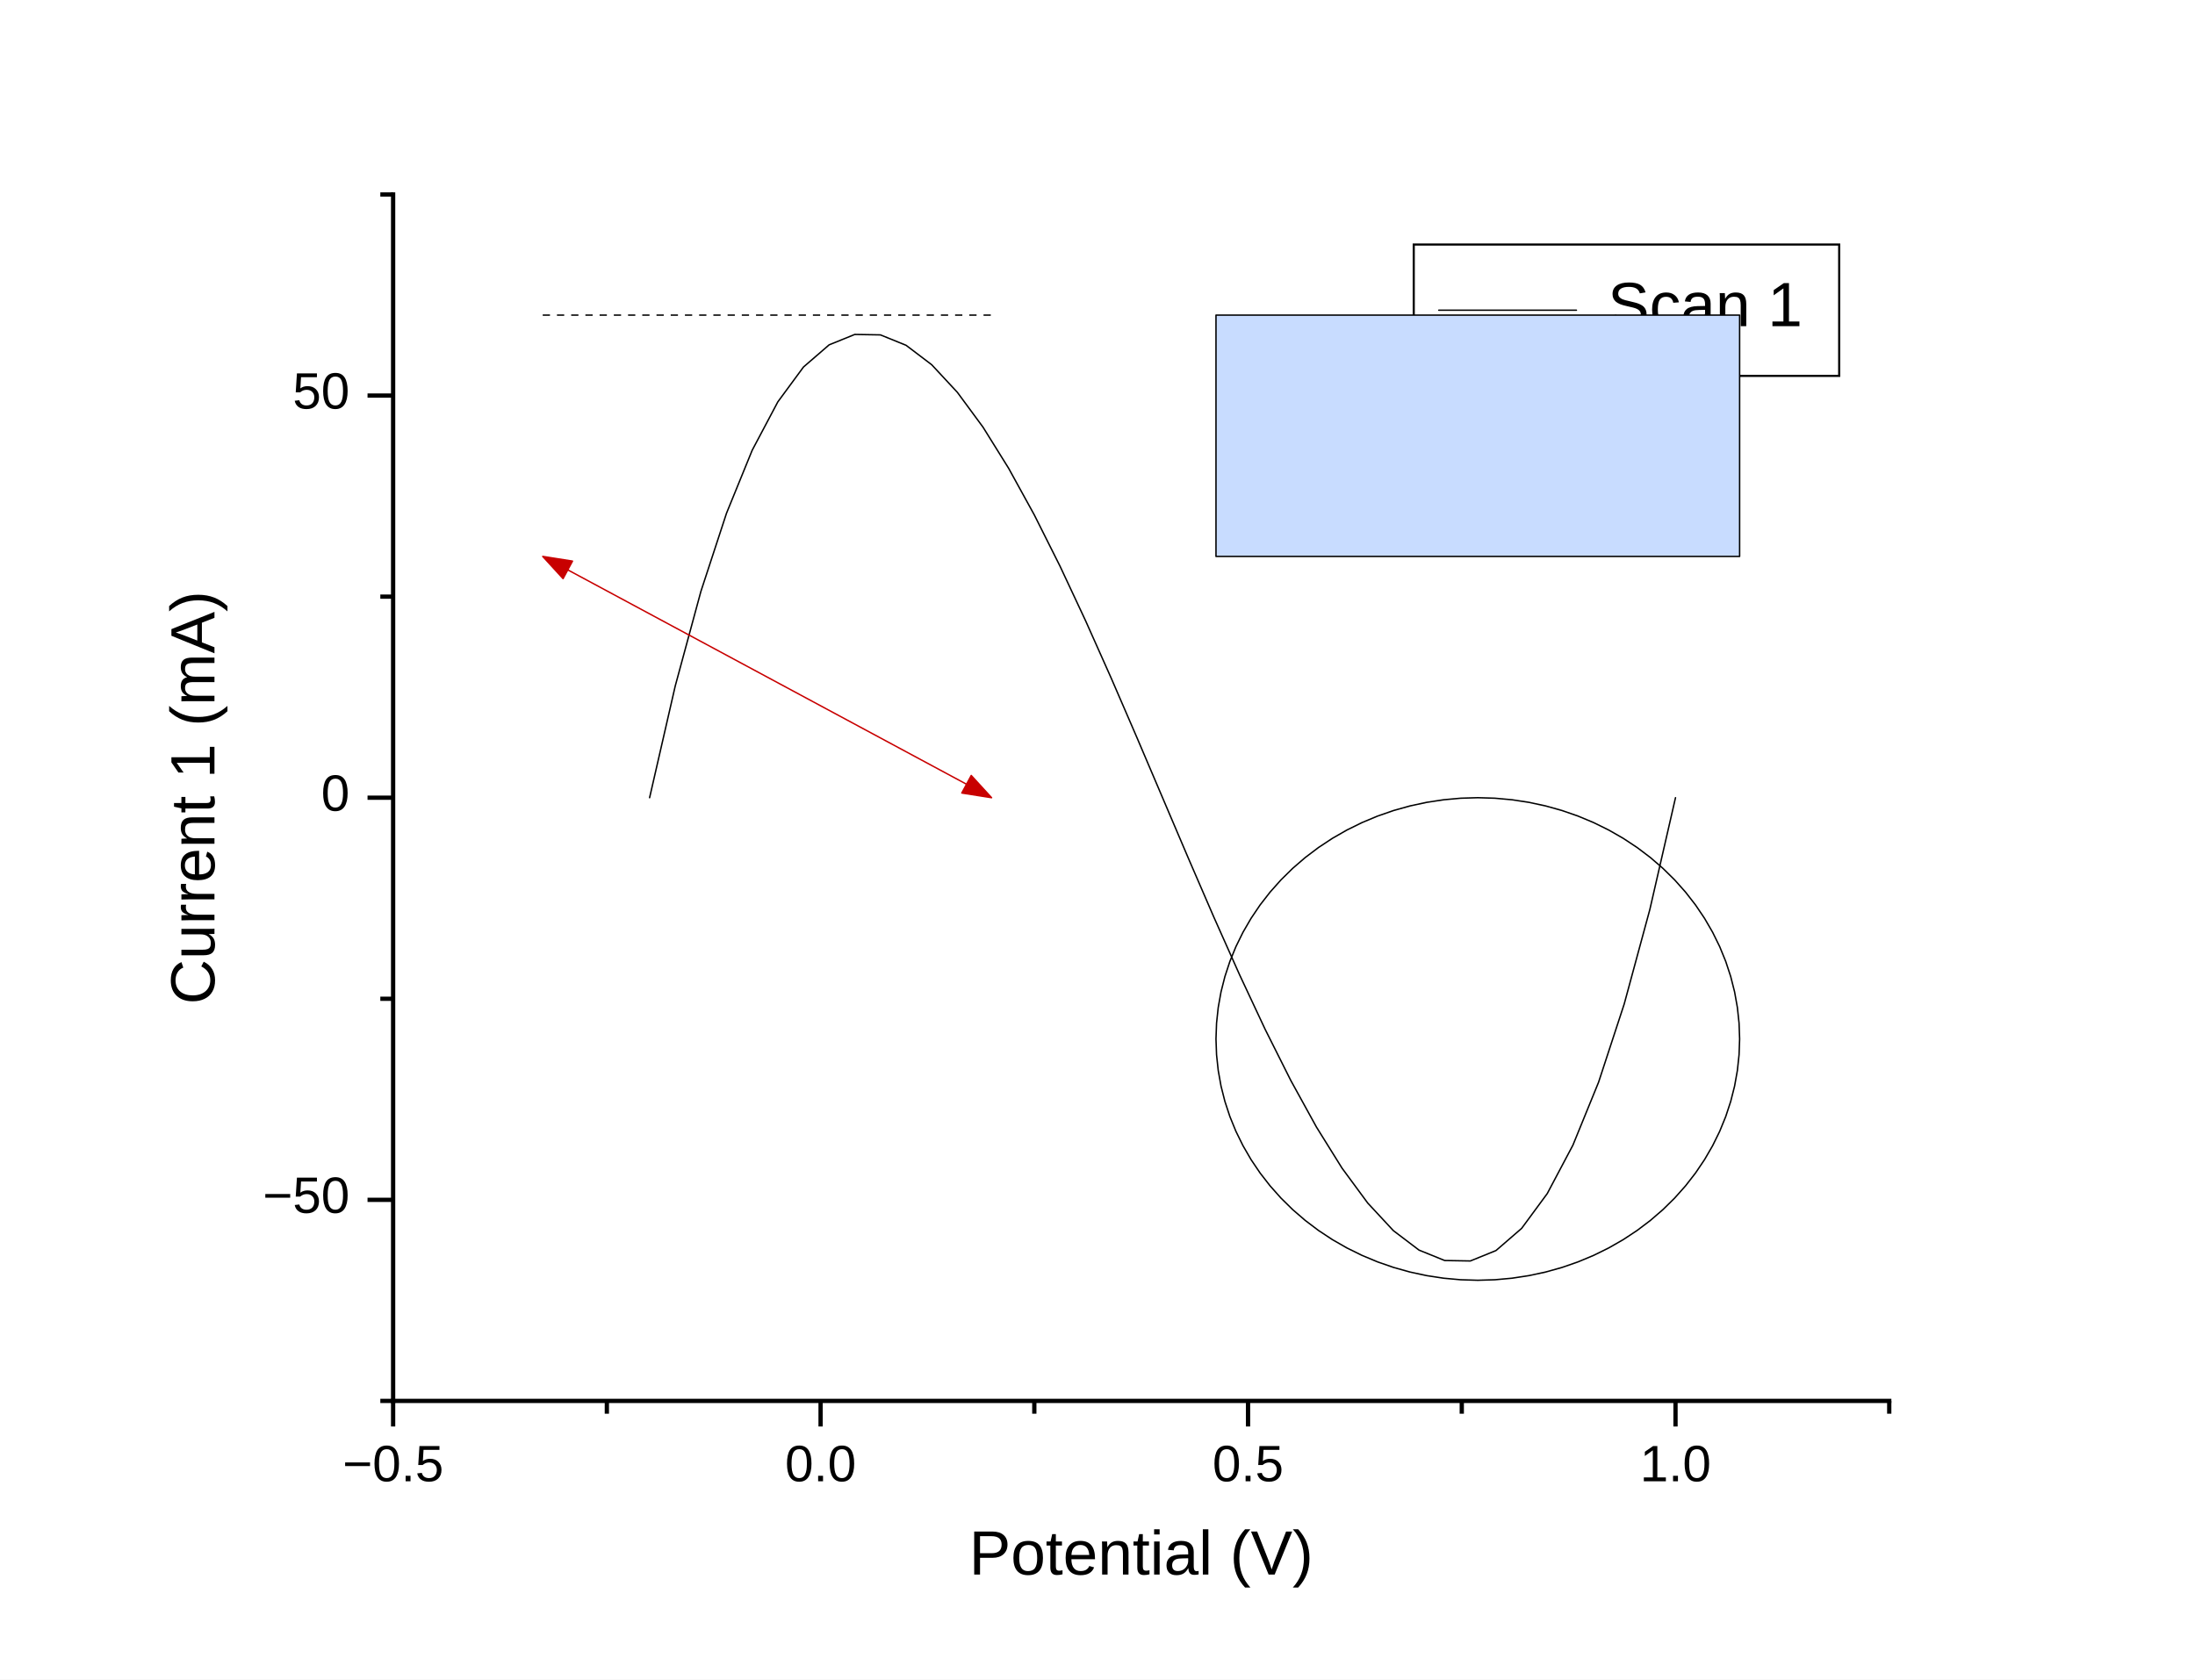
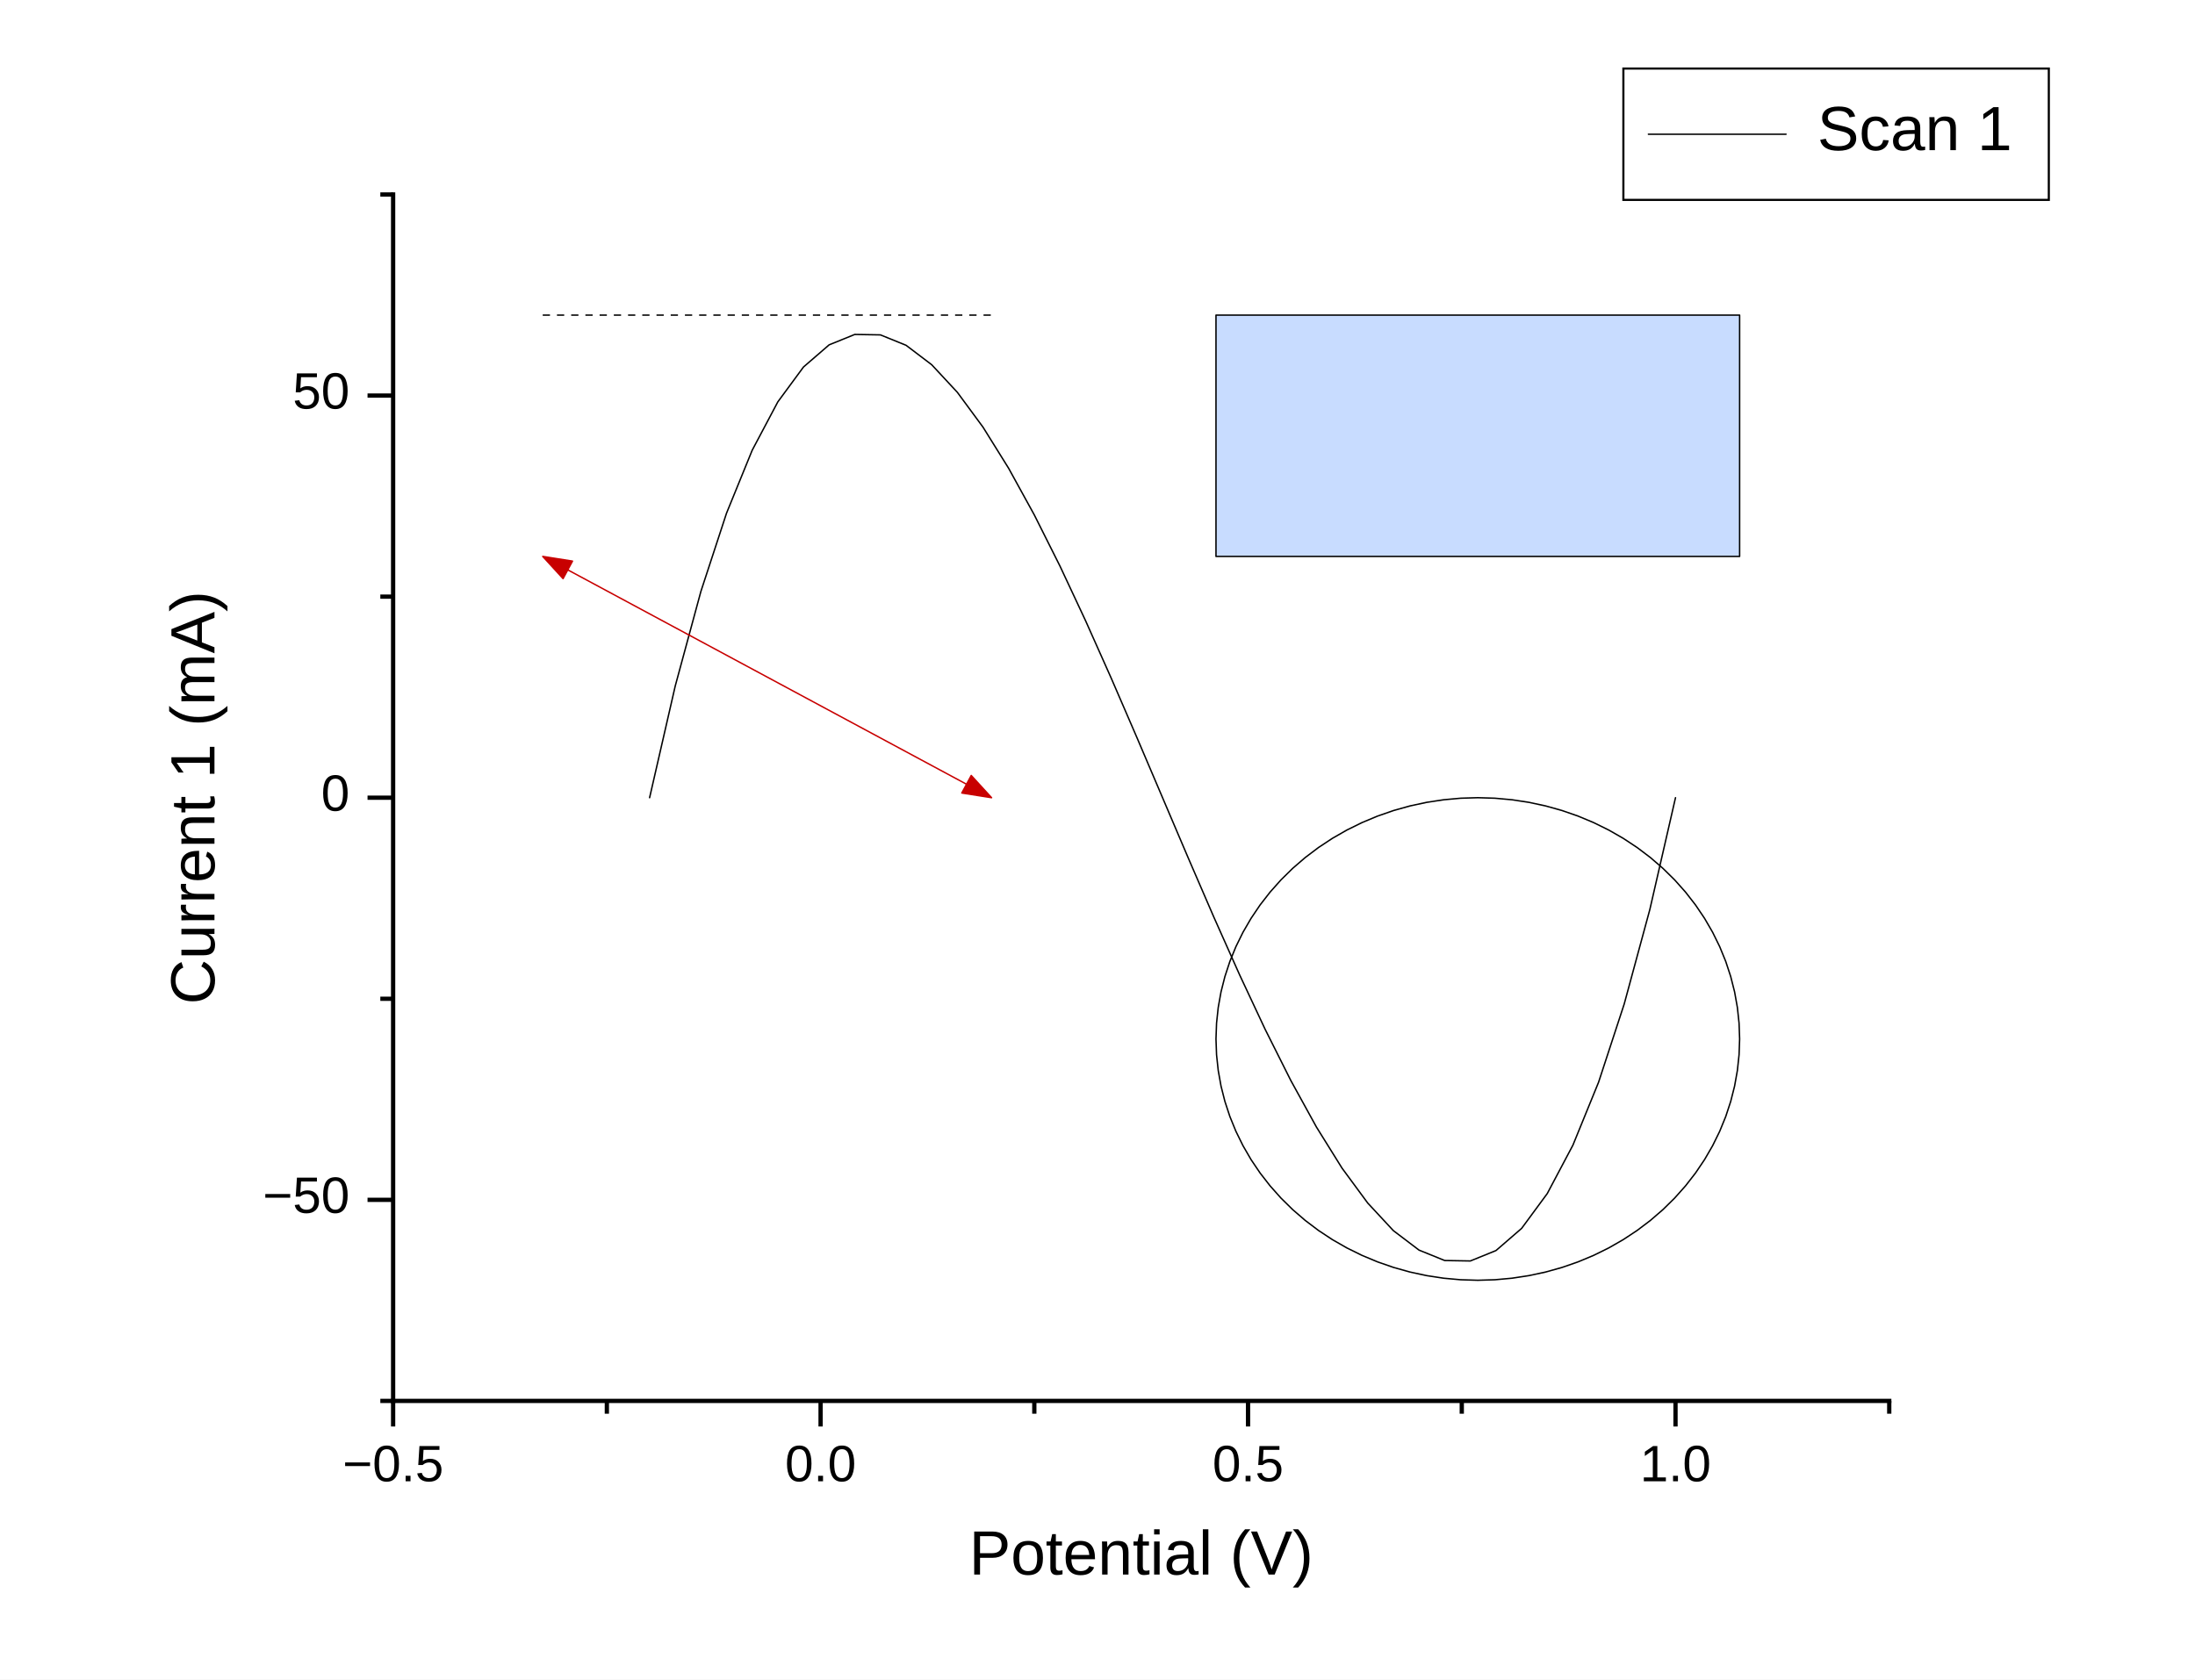
<svg xmlns="http://www.w3.org/2000/svg" width="771.84pt" height="590.76pt" viewBox="0 0 771.84 590.76">
  <rect x="0" y="0" width="771.84" height="590.76" fill="#FFFFFF" />
  <g id="layer0">
    <clipPath id="clip0">
      <rect x="138.237" y="68.41" width="526.086" height="424.343" />
    </clipPath>
    <g class="plots" clip-path="url(#clip0)">
      <path d="M228.423 280.581L237.441 241.277L246.46 208.019L255.479 180.49L264.497 158.371L273.516 141.344L282.534 129.091L291.553 121.294L300.572 117.634L309.59 117.793L318.609 121.453L327.628 128.295L336.646 138.002L345.665 150.255L354.683 164.736L363.702 181.126L372.721 199.108L381.739 218.362L390.758 238.572L399.777 259.417L408.795 280.581L417.814 301.746L426.832 322.591L435.851 342.801L444.87 362.055L453.888 380.037L462.907 396.427L471.925 410.908L480.944 423.161L489.963 432.868L498.981 439.71L508 443.37L517.019 443.529L526.037 439.869L535.056 432.072L544.074 419.819L553.093 402.792L562.112 380.673L571.13 353.144L580.149 319.886L589.168 280.581" fill="none" stroke="#000000" stroke-width="0.5" stroke-linecap="round" stroke-linejoin="round" />
    </g>
    <g class="overlay">
      <path d="M138.237 492.753L664.323 492.753" fill="none" stroke="#000000" stroke-width="1.5" stroke-linecap="square" />
      <path d="M138.237 68.41L138.237 492.753" fill="none" stroke="#000000" stroke-width="1.5" stroke-linecap="square" />
      <path d="M138.237 492.753L138.237 501.753M288.547 492.753L288.547 501.753M438.857 492.753L438.857 501.753M589.168 492.753L589.168 501.753M213.392 492.753L213.392 497.253M363.702 492.753L363.702 497.253M514.012 492.753L514.012 497.253M664.323 492.753L664.323 497.253" fill="none" stroke="#000000" stroke-width="1.5" />
      <path d="M138.237 422.029L129.237 422.029M138.237 280.581L129.237 280.581M138.237 139.134L129.237 139.134M138.237 492.753L133.737 492.753M138.237 351.305L133.737 351.305M138.237 209.858L133.737 209.858M138.237 68.41L133.737 68.41" fill="none" stroke="#000000" stroke-width="1.5" />
      <text x="138.237" y="521.013" font-family="'Arial', 'Liberation Sans', 'Helvetica', 'DejaVu Sans', sans-serif" font-size="18" fill="#000000" text-anchor="middle">−0.5</text>
      <text x="288.547" y="521.013" font-family="'Arial', 'Liberation Sans', 'Helvetica', 'DejaVu Sans', sans-serif" font-size="18" fill="#000000" text-anchor="middle">0.0</text>
      <text x="438.857" y="521.013" font-family="'Arial', 'Liberation Sans', 'Helvetica', 'DejaVu Sans', sans-serif" font-size="18" fill="#000000" text-anchor="middle">0.5</text>
      <text x="589.168" y="521.013" font-family="'Arial', 'Liberation Sans', 'Helvetica', 'DejaVu Sans', sans-serif" font-size="18" fill="#000000" text-anchor="middle">1.0</text>
      <text x="122.937" y="426.619" font-family="'Arial', 'Liberation Sans', 'Helvetica', 'DejaVu Sans', sans-serif" font-size="18" fill="#000000" text-anchor="end">−50</text>
      <text x="122.937" y="285.171" font-family="'Arial', 'Liberation Sans', 'Helvetica', 'DejaVu Sans', sans-serif" font-size="18" fill="#000000" text-anchor="end">0</text>
      <text x="122.937" y="143.724" font-family="'Arial', 'Liberation Sans', 'Helvetica', 'DejaVu Sans', sans-serif" font-size="18" fill="#000000" text-anchor="end">50</text>
      <text x="401.28" y="553.833" font-family="'Arial', 'Liberation Sans', 'Helvetica', 'DejaVu Sans', sans-serif" font-size="22" fill="#000000" text-anchor="middle">Potential (V)</text>
      <text x="75.417" y="280.581" font-family="'Arial', 'Liberation Sans', 'Helvetica', 'DejaVu Sans', sans-serif" font-size="22" fill="#000000" text-anchor="middle" transform="rotate(-90 75.417 280.581)">Current 1 (mA)</text>
-       <rect x="497.123" y="86.01" width="149.6" height="46.2" fill="none" stroke="#000000" stroke-width="0.75" />
-       <path d="M505.923 109.11L554.323 109.11" fill="none" stroke="#000000" stroke-width="0.5" stroke-linecap="round" stroke-linejoin="round" />
-       <text x="565.323" y="114.72" font-family="'Arial', 'Liberation Sans', 'Helvetica', 'DejaVu Sans', sans-serif" font-size="22" fill="#000000">Scan 1</text>
+       <rect x="570.837" y="24.109" width="149.6" height="46.2" fill="#FFFFFF" stroke="#000000" stroke-width="0.75" />
+       <path d="M579.637 47.209L628.037 47.209" fill="none" stroke="#000000" stroke-width="0.5" stroke-linecap="round" stroke-linejoin="round" />
+       <text x="639.037" y="52.819" font-family="'Arial', 'Liberation Sans', 'Helvetica', 'DejaVu Sans', sans-serif" font-size="22" fill="#000000">Scan 1</text>
      <path d="M190.845 110.844L348.671 110.844" fill="none" stroke="#000000" stroke-width="0.5" stroke-linejoin="round" stroke-dasharray="2.55 2.45" />
      <path d="M198.772 199.975L340.744 276.319" fill="none" stroke="#C80000" stroke-width="0.5" stroke-linejoin="round" />
      <path d="M348.671 280.581L338.206 278.928L341.521 272.763Z" fill="#C80000" stroke="#C80000" stroke-width="0.5" stroke-linecap="round" stroke-linejoin="round" />
      <path d="M190.845 195.713L201.31 197.366L197.995 203.532Z" fill="#C80000" stroke="#C80000" stroke-width="0.5" stroke-linecap="round" stroke-linejoin="round" />
      <path d="M427.584 110.844L611.714 110.844L611.714 195.713L427.584 195.713Z" fill="#C8DCFF" stroke="#000000" stroke-width="0.5" stroke-linejoin="round" />
      <path d="M611.714 365.45L611.517 371.001L610.926 376.528L609.945 382.007L608.577 387.416L606.828 392.73L604.706 397.928L602.22 402.986L599.38 407.884L596.198 412.601L592.689 417.115L588.867 421.408L584.749 425.461L580.352 429.258L575.695 432.781L570.798 436.016L565.682 438.948L560.368 441.566L554.881 443.858L549.242 445.815L543.477 447.427L537.61 448.688L531.666 449.593L525.67 450.137L519.649 450.319L513.628 450.137L507.632 449.593L501.688 448.688L495.821 447.427L490.056 445.815L484.417 443.858L478.93 441.566L473.616 438.948L468.5 436.016L463.603 432.781L458.946 429.258L454.549 425.461L450.431 421.408L446.609 417.115L443.1 412.601L439.918 407.884L437.078 402.986L434.592 397.928L432.47 392.73L430.721 387.416L429.353 382.007L428.372 376.528L427.781 371.001L427.584 365.45L427.781 359.899L428.372 354.372L429.353 348.893L430.721 343.484L432.47 338.17L434.592 332.972L437.078 327.914L439.918 323.016L443.1 318.3L446.609 313.785L450.431 309.492L454.549 305.439L458.946 301.642L463.603 298.119L468.5 294.884L473.616 291.952L478.93 289.334L484.417 287.042L490.056 285.085L495.821 283.473L501.688 282.212L507.632 281.308L513.628 280.763L519.649 280.581L525.67 280.763L531.666 281.308L537.61 282.212L543.477 283.473L549.242 285.085L554.881 287.042L560.368 289.334L565.682 291.952L570.798 294.884L575.695 298.119L580.352 301.642L584.749 305.439L588.867 309.492L592.689 313.785L596.198 318.3L599.38 323.016L602.22 327.914L604.706 332.972L606.828 338.17L608.577 343.484L609.945 348.893L610.926 354.372L611.517 359.899Z" fill="none" stroke="#000000" stroke-width="0.5" stroke-linejoin="round" />
    </g>
  </g>
</svg>
